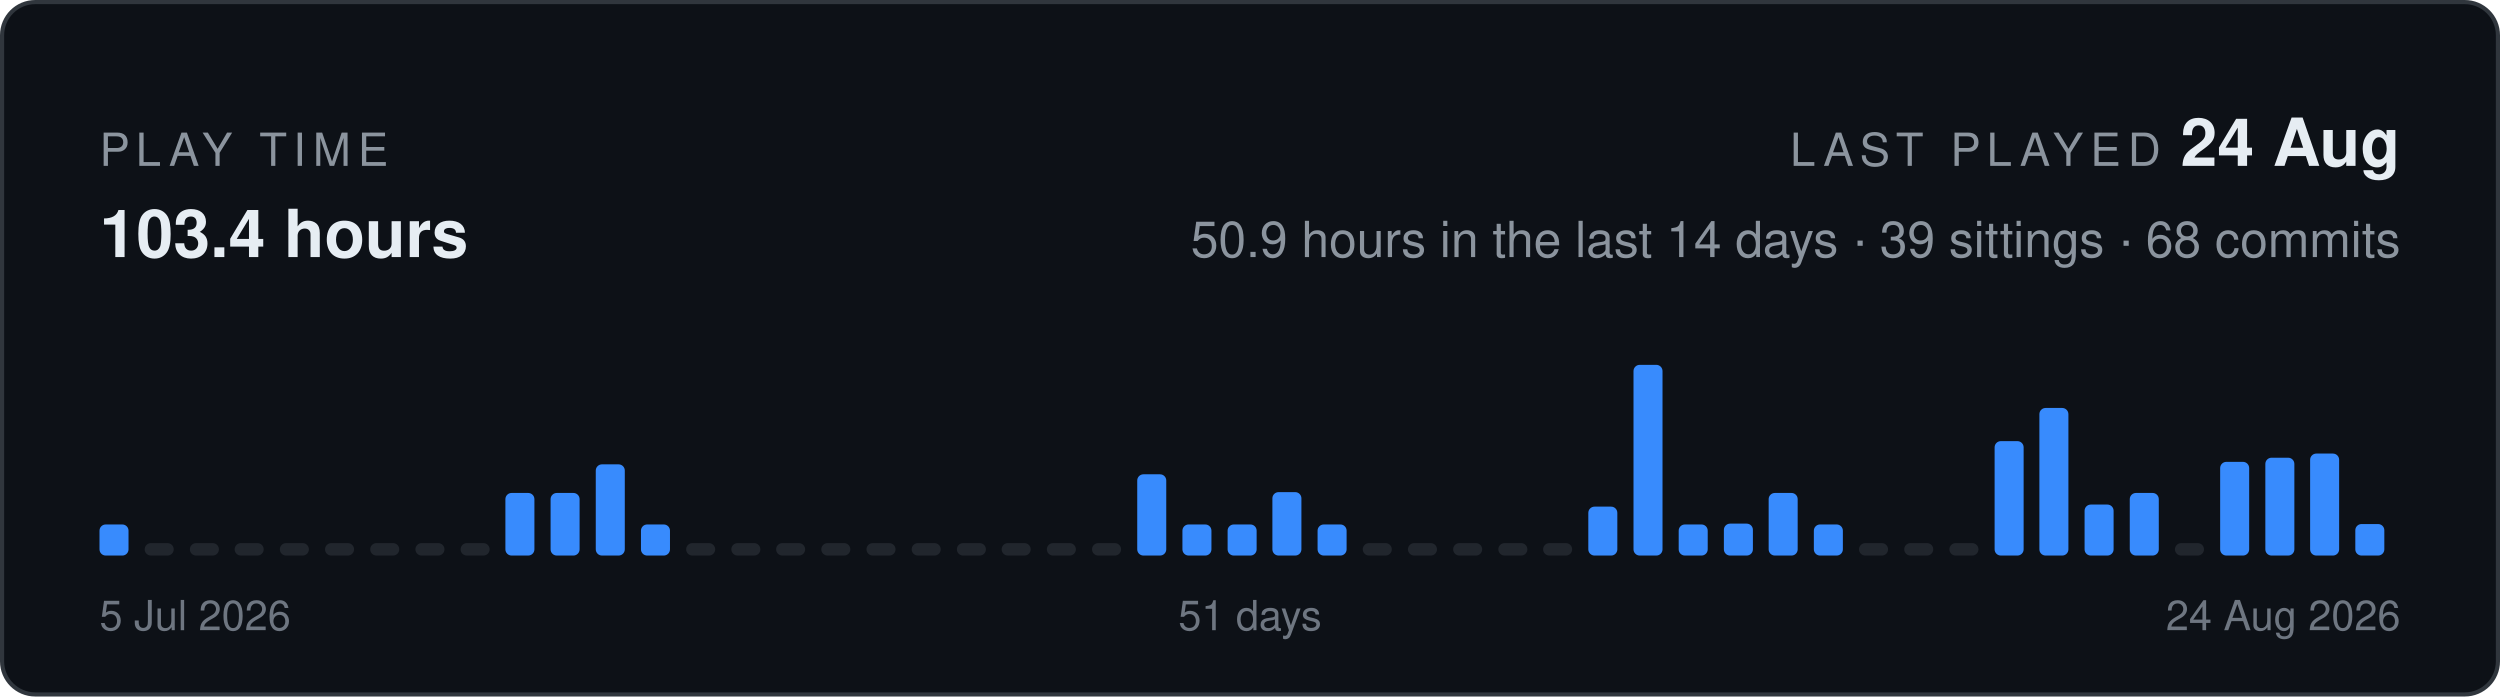
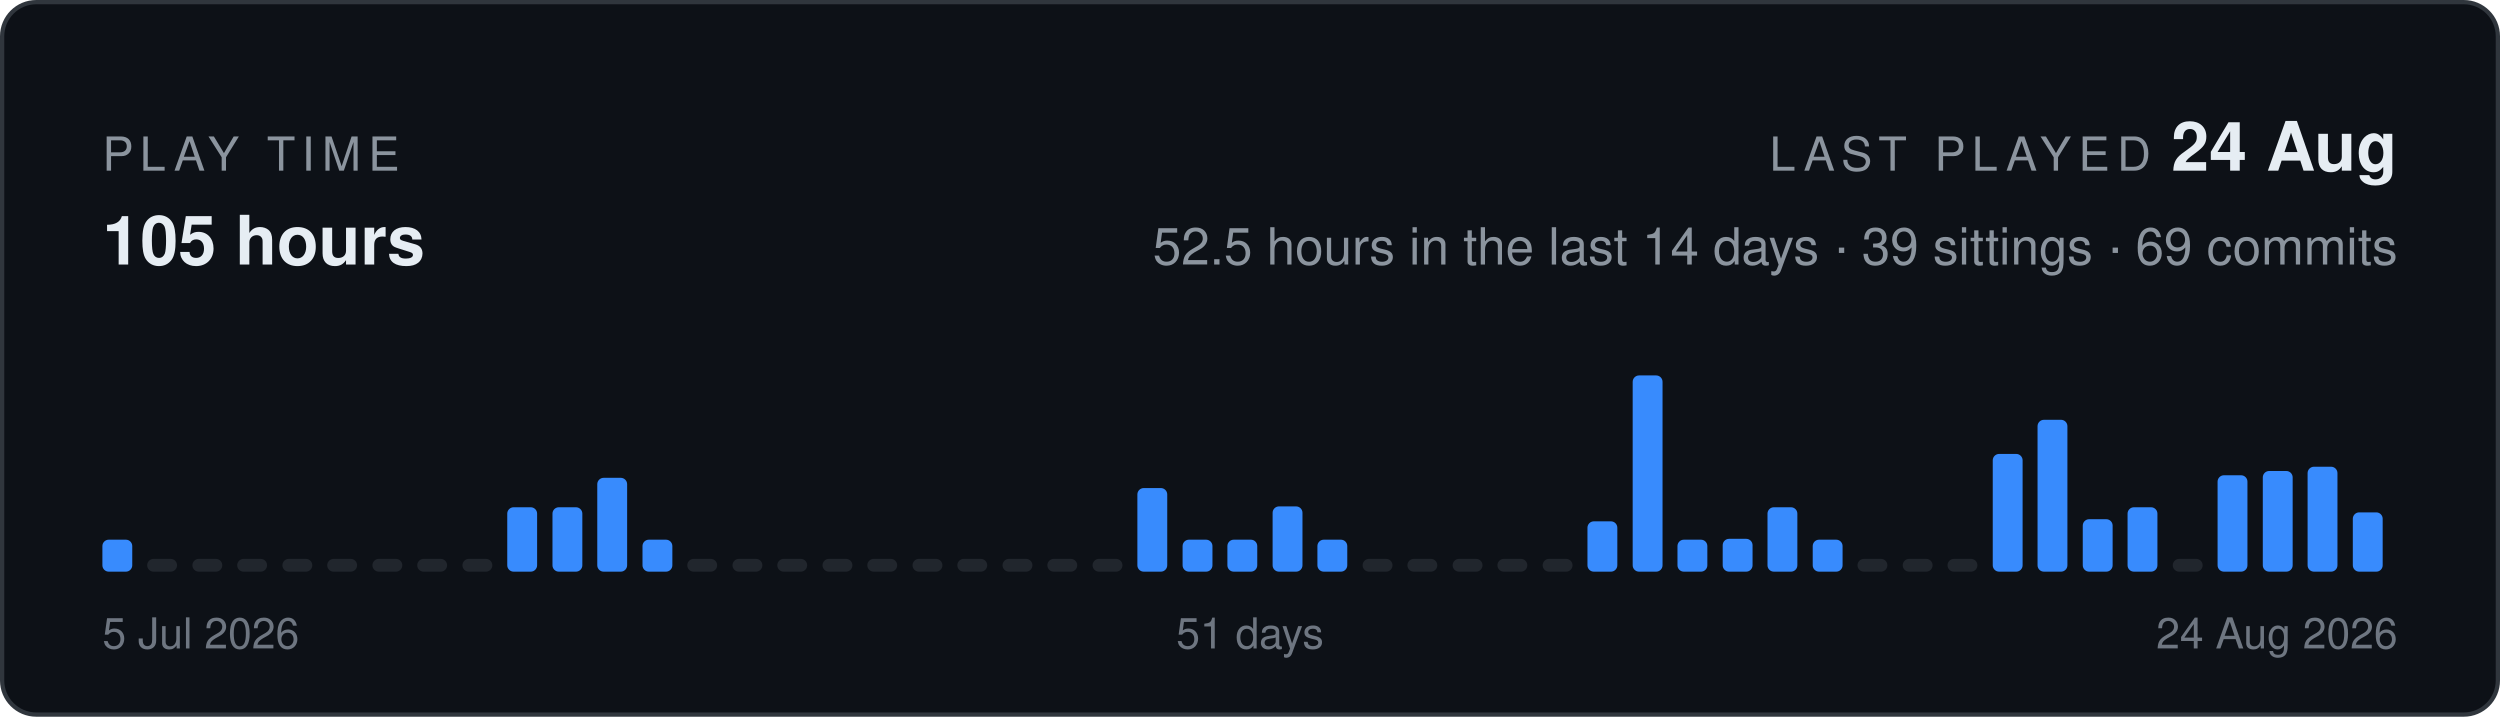
- <svg xmlns="http://www.w3.org/2000/svg" width="603" height="168" viewBox="0 0 603 168" role="img" aria-label="Play time: 103.4 hours over 68 commits, last played 24 Aug">
+ <svg xmlns="http://www.w3.org/2000/svg" width="586" height="168" viewBox="0 0 586 168" role="img" aria-label="Play time: 105 hours over 69 commits, last played 24 Aug">
  <style>
    .card { fill: #0d1117; stroke: #30363d }
    text { font-family: -apple-system, BlinkMacSystemFont, "Segoe UI", Helvetica, Arial, sans-serif }
    .label { font-size: 11px; letter-spacing: 1.7px; fill: #8b949e }
    .stat { font-size: 16px; font-weight: 600; letter-spacing: normal; fill: #e6edf3 }
    .note { font-size: 12px; fill: #8b949e }
    .axis { font-size: 10px; fill: #6e7681 }
    .bar { fill: #388bfd }
    .bar-quiet { fill: #21262d }
  </style>
-   <rect class="card" x="0.5" y="0.5" width="602" height="167" rx="8" />
+   <rect class="card" x="0.5" y="0.5" width="585" height="167" rx="8" />
  <text class="label" x="24" y="40">PLAY TIME</text>
-   <text class="stat" x="24" y="62">103.4 hours</text>
-   <text class="label" x="579" y="40" text-anchor="end">LAST PLAYED <tspan class="stat">24 Aug</tspan>
+   <text class="stat" x="24" y="62">105 hours</text>
+   <text class="label" x="562" y="40" text-anchor="end">LAST PLAYED <tspan class="stat">24 Aug</tspan>
  </text>
-   <text class="note" x="579" y="62" text-anchor="end">50.9 hours in the last 14 days   ·   39 sittings   ·   68 commits</text>
+   <text class="note" x="562" y="62" text-anchor="end">52.5 hours in the last 14 days   ·   39 sittings   ·   69 commits</text>
  <rect class="bar" x="24.0" y="126.5" width="7" height="7.5" rx="1.5" />
-   <rect class="bar-quiet" x="34.9" y="131.0" width="7" height="3.0" rx="1.5" />
-   <rect class="bar-quiet" x="45.8" y="131.0" width="7" height="3.0" rx="1.5" />
-   <rect class="bar-quiet" x="56.6" y="131.0" width="7" height="3.0" rx="1.5" />
-   <rect class="bar-quiet" x="67.5" y="131.0" width="7" height="3.0" rx="1.5" />
-   <rect class="bar-quiet" x="78.4" y="131.0" width="7" height="3.0" rx="1.5" />
-   <rect class="bar-quiet" x="89.3" y="131.0" width="7" height="3.0" rx="1.5" />
-   <rect class="bar-quiet" x="100.2" y="131.0" width="7" height="3.0" rx="1.5" />
-   <rect class="bar-quiet" x="111.1" y="131.0" width="7" height="3.0" rx="1.5" />
-   <rect class="bar" x="121.9" y="118.9" width="7" height="15.1" rx="1.5" />
-   <rect class="bar" x="132.8" y="118.9" width="7" height="15.1" rx="1.5" />
-   <rect class="bar" x="143.7" y="112.0" width="7" height="22.0" rx="1.5" />
-   <rect class="bar" x="154.6" y="126.5" width="7" height="7.5" rx="1.5" />
-   <rect class="bar-quiet" x="165.5" y="131.0" width="7" height="3.0" rx="1.5" />
-   <rect class="bar-quiet" x="176.4" y="131.0" width="7" height="3.0" rx="1.5" />
-   <rect class="bar-quiet" x="187.2" y="131.0" width="7" height="3.0" rx="1.5" />
-   <rect class="bar-quiet" x="198.1" y="131.0" width="7" height="3.0" rx="1.5" />
-   <rect class="bar-quiet" x="209.0" y="131.0" width="7" height="3.0" rx="1.5" />
-   <rect class="bar-quiet" x="219.9" y="131.0" width="7" height="3.0" rx="1.5" />
-   <rect class="bar-quiet" x="230.8" y="131.0" width="7" height="3.0" rx="1.5" />
-   <rect class="bar-quiet" x="241.6" y="131.0" width="7" height="3.0" rx="1.5" />
-   <rect class="bar-quiet" x="252.5" y="131.0" width="7" height="3.0" rx="1.5" />
-   <rect class="bar-quiet" x="263.4" y="131.0" width="7" height="3.0" rx="1.5" />
-   <rect class="bar" x="274.3" y="114.4" width="7" height="19.6" rx="1.5" />
-   <rect class="bar" x="285.2" y="126.5" width="7" height="7.5" rx="1.5" />
-   <rect class="bar" x="296.1" y="126.5" width="7" height="7.5" rx="1.5" />
-   <rect class="bar" x="306.9" y="118.7" width="7" height="15.3" rx="1.5" />
-   <rect class="bar" x="317.8" y="126.5" width="7" height="7.5" rx="1.5" />
-   <rect class="bar-quiet" x="328.7" y="131.0" width="7" height="3.0" rx="1.5" />
-   <rect class="bar-quiet" x="339.6" y="131.0" width="7" height="3.0" rx="1.5" />
-   <rect class="bar-quiet" x="350.5" y="131.0" width="7" height="3.0" rx="1.5" />
-   <rect class="bar-quiet" x="361.4" y="131.0" width="7" height="3.0" rx="1.5" />
-   <rect class="bar-quiet" x="372.2" y="131.0" width="7" height="3.0" rx="1.5" />
-   <rect class="bar" x="383.1" y="122.2" width="7" height="11.8" rx="1.5" />
-   <rect class="bar" x="394.0" y="88.0" width="7" height="46.0" rx="1.5" />
-   <rect class="bar" x="404.9" y="126.5" width="7" height="7.5" rx="1.5" />
-   <rect class="bar" x="415.8" y="126.3" width="7" height="7.7" rx="1.5" />
-   <rect class="bar" x="426.6" y="118.9" width="7" height="15.1" rx="1.5" />
-   <rect class="bar" x="437.5" y="126.5" width="7" height="7.5" rx="1.5" />
-   <rect class="bar-quiet" x="448.4" y="131.0" width="7" height="3.0" rx="1.5" />
-   <rect class="bar-quiet" x="459.3" y="131.0" width="7" height="3.0" rx="1.5" />
-   <rect class="bar-quiet" x="470.2" y="131.0" width="7" height="3.0" rx="1.5" />
-   <rect class="bar" x="481.1" y="106.4" width="7" height="27.6" rx="1.5" />
-   <rect class="bar" x="491.9" y="98.4" width="7" height="35.6" rx="1.5" />
-   <rect class="bar" x="502.8" y="121.7" width="7" height="12.3" rx="1.5" />
-   <rect class="bar" x="513.7" y="118.9" width="7" height="15.1" rx="1.5" />
-   <rect class="bar-quiet" x="524.6" y="131.0" width="7" height="3.0" rx="1.5" />
-   <rect class="bar" x="535.5" y="111.4" width="7" height="22.6" rx="1.5" />
-   <rect class="bar" x="546.4" y="110.4" width="7" height="23.6" rx="1.5" />
-   <rect class="bar" x="557.2" y="109.4" width="7" height="24.6" rx="1.5" />
-   <rect class="bar" x="568.1" y="126.4" width="7" height="7.6" rx="1.5" />
+   <rect class="bar-quiet" x="34.5" y="131.0" width="7" height="3.0" rx="1.5" />
+   <rect class="bar-quiet" x="45.1" y="131.0" width="7" height="3.0" rx="1.5" />
+   <rect class="bar-quiet" x="55.6" y="131.0" width="7" height="3.0" rx="1.5" />
+   <rect class="bar-quiet" x="66.2" y="131.0" width="7" height="3.0" rx="1.5" />
+   <rect class="bar-quiet" x="76.7" y="131.0" width="7" height="3.0" rx="1.5" />
+   <rect class="bar-quiet" x="87.3" y="131.0" width="7" height="3.0" rx="1.5" />
+   <rect class="bar-quiet" x="97.8" y="131.0" width="7" height="3.0" rx="1.5" />
+   <rect class="bar-quiet" x="108.4" y="131.0" width="7" height="3.0" rx="1.5" />
+   <rect class="bar" x="118.9" y="118.9" width="7" height="15.1" rx="1.5" />
+   <rect class="bar" x="129.5" y="118.9" width="7" height="15.1" rx="1.5" />
+   <rect class="bar" x="140.0" y="112.0" width="7" height="22.0" rx="1.5" />
+   <rect class="bar" x="150.6" y="126.5" width="7" height="7.5" rx="1.5" />
+   <rect class="bar-quiet" x="161.1" y="131.0" width="7" height="3.0" rx="1.5" />
+   <rect class="bar-quiet" x="171.7" y="131.0" width="7" height="3.0" rx="1.5" />
+   <rect class="bar-quiet" x="182.2" y="131.0" width="7" height="3.0" rx="1.5" />
+   <rect class="bar-quiet" x="192.8" y="131.0" width="7" height="3.0" rx="1.5" />
+   <rect class="bar-quiet" x="203.3" y="131.0" width="7" height="3.0" rx="1.5" />
+   <rect class="bar-quiet" x="213.9" y="131.0" width="7" height="3.0" rx="1.5" />
+   <rect class="bar-quiet" x="224.4" y="131.0" width="7" height="3.0" rx="1.5" />
+   <rect class="bar-quiet" x="235.0" y="131.0" width="7" height="3.0" rx="1.5" />
+   <rect class="bar-quiet" x="245.5" y="131.0" width="7" height="3.0" rx="1.5" />
+   <rect class="bar-quiet" x="256.1" y="131.0" width="7" height="3.0" rx="1.5" />
+   <rect class="bar" x="266.6" y="114.4" width="7" height="19.6" rx="1.5" />
+   <rect class="bar" x="277.2" y="126.5" width="7" height="7.5" rx="1.5" />
+   <rect class="bar" x="287.7" y="126.5" width="7" height="7.5" rx="1.5" />
+   <rect class="bar" x="298.3" y="118.7" width="7" height="15.3" rx="1.5" />
+   <rect class="bar" x="308.8" y="126.5" width="7" height="7.5" rx="1.5" />
+   <rect class="bar-quiet" x="319.4" y="131.0" width="7" height="3.0" rx="1.5" />
+   <rect class="bar-quiet" x="329.9" y="131.0" width="7" height="3.0" rx="1.5" />
+   <rect class="bar-quiet" x="340.5" y="131.0" width="7" height="3.0" rx="1.5" />
+   <rect class="bar-quiet" x="351.0" y="131.0" width="7" height="3.0" rx="1.5" />
+   <rect class="bar-quiet" x="361.6" y="131.0" width="7" height="3.0" rx="1.5" />
+   <rect class="bar" x="372.1" y="122.2" width="7" height="11.8" rx="1.5" />
+   <rect class="bar" x="382.7" y="88.0" width="7" height="46.0" rx="1.5" />
+   <rect class="bar" x="393.2" y="126.5" width="7" height="7.5" rx="1.5" />
+   <rect class="bar" x="403.8" y="126.3" width="7" height="7.7" rx="1.5" />
+   <rect class="bar" x="414.3" y="118.9" width="7" height="15.1" rx="1.5" />
+   <rect class="bar" x="424.9" y="126.5" width="7" height="7.5" rx="1.5" />
+   <rect class="bar-quiet" x="435.4" y="131.0" width="7" height="3.0" rx="1.5" />
+   <rect class="bar-quiet" x="446.0" y="131.0" width="7" height="3.0" rx="1.5" />
+   <rect class="bar-quiet" x="456.5" y="131.0" width="7" height="3.0" rx="1.5" />
+   <rect class="bar" x="467.1" y="106.4" width="7" height="27.6" rx="1.5" />
+   <rect class="bar" x="477.6" y="98.4" width="7" height="35.6" rx="1.5" />
+   <rect class="bar" x="488.2" y="121.7" width="7" height="12.3" rx="1.5" />
+   <rect class="bar" x="498.7" y="118.9" width="7" height="15.1" rx="1.5" />
+   <rect class="bar-quiet" x="509.3" y="131.0" width="7" height="3.0" rx="1.5" />
+   <rect class="bar" x="519.8" y="111.4" width="7" height="22.6" rx="1.5" />
+   <rect class="bar" x="530.4" y="110.4" width="7" height="23.6" rx="1.5" />
+   <rect class="bar" x="540.9" y="109.4" width="7" height="24.6" rx="1.5" />
+   <rect class="bar" x="551.5" y="120.1" width="7" height="13.9" rx="1.5" />
  <text class="axis" x="24" y="152">5 Jul 2026</text>
-   <text class="axis" x="301.5" y="152" text-anchor="middle">51 days</text>
-   <text class="axis" x="579" y="152" text-anchor="end">24 Aug 2026</text>
+   <text class="axis" x="293" y="152" text-anchor="middle">51 days</text>
+   <text class="axis" x="562" y="152" text-anchor="end">24 Aug 2026</text>
</svg>
